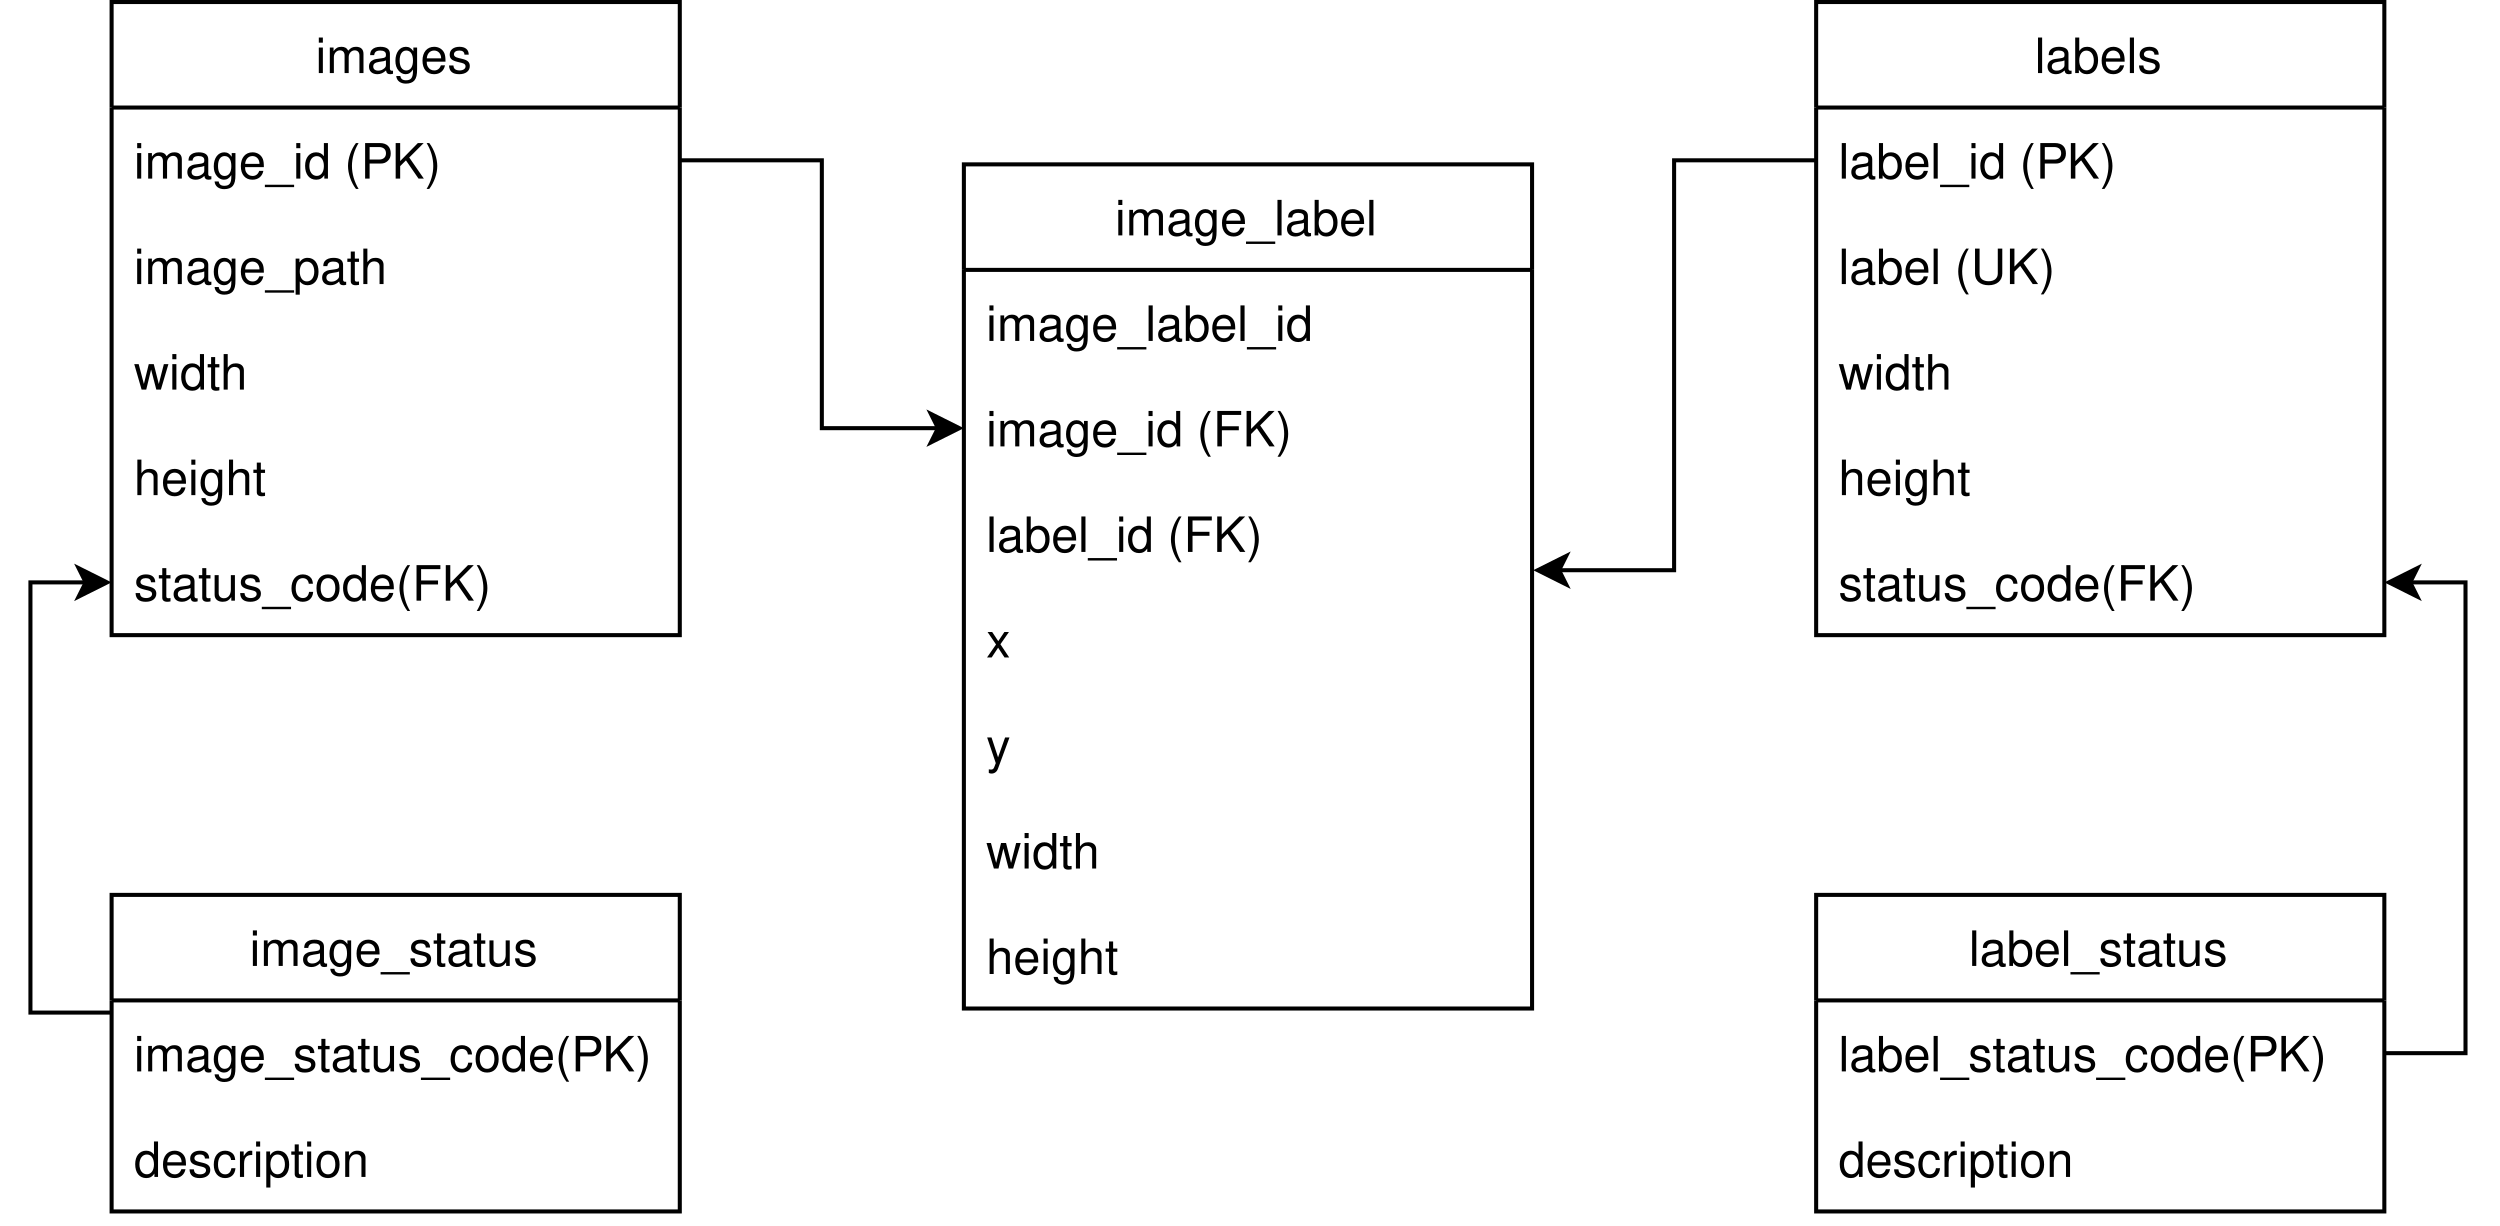
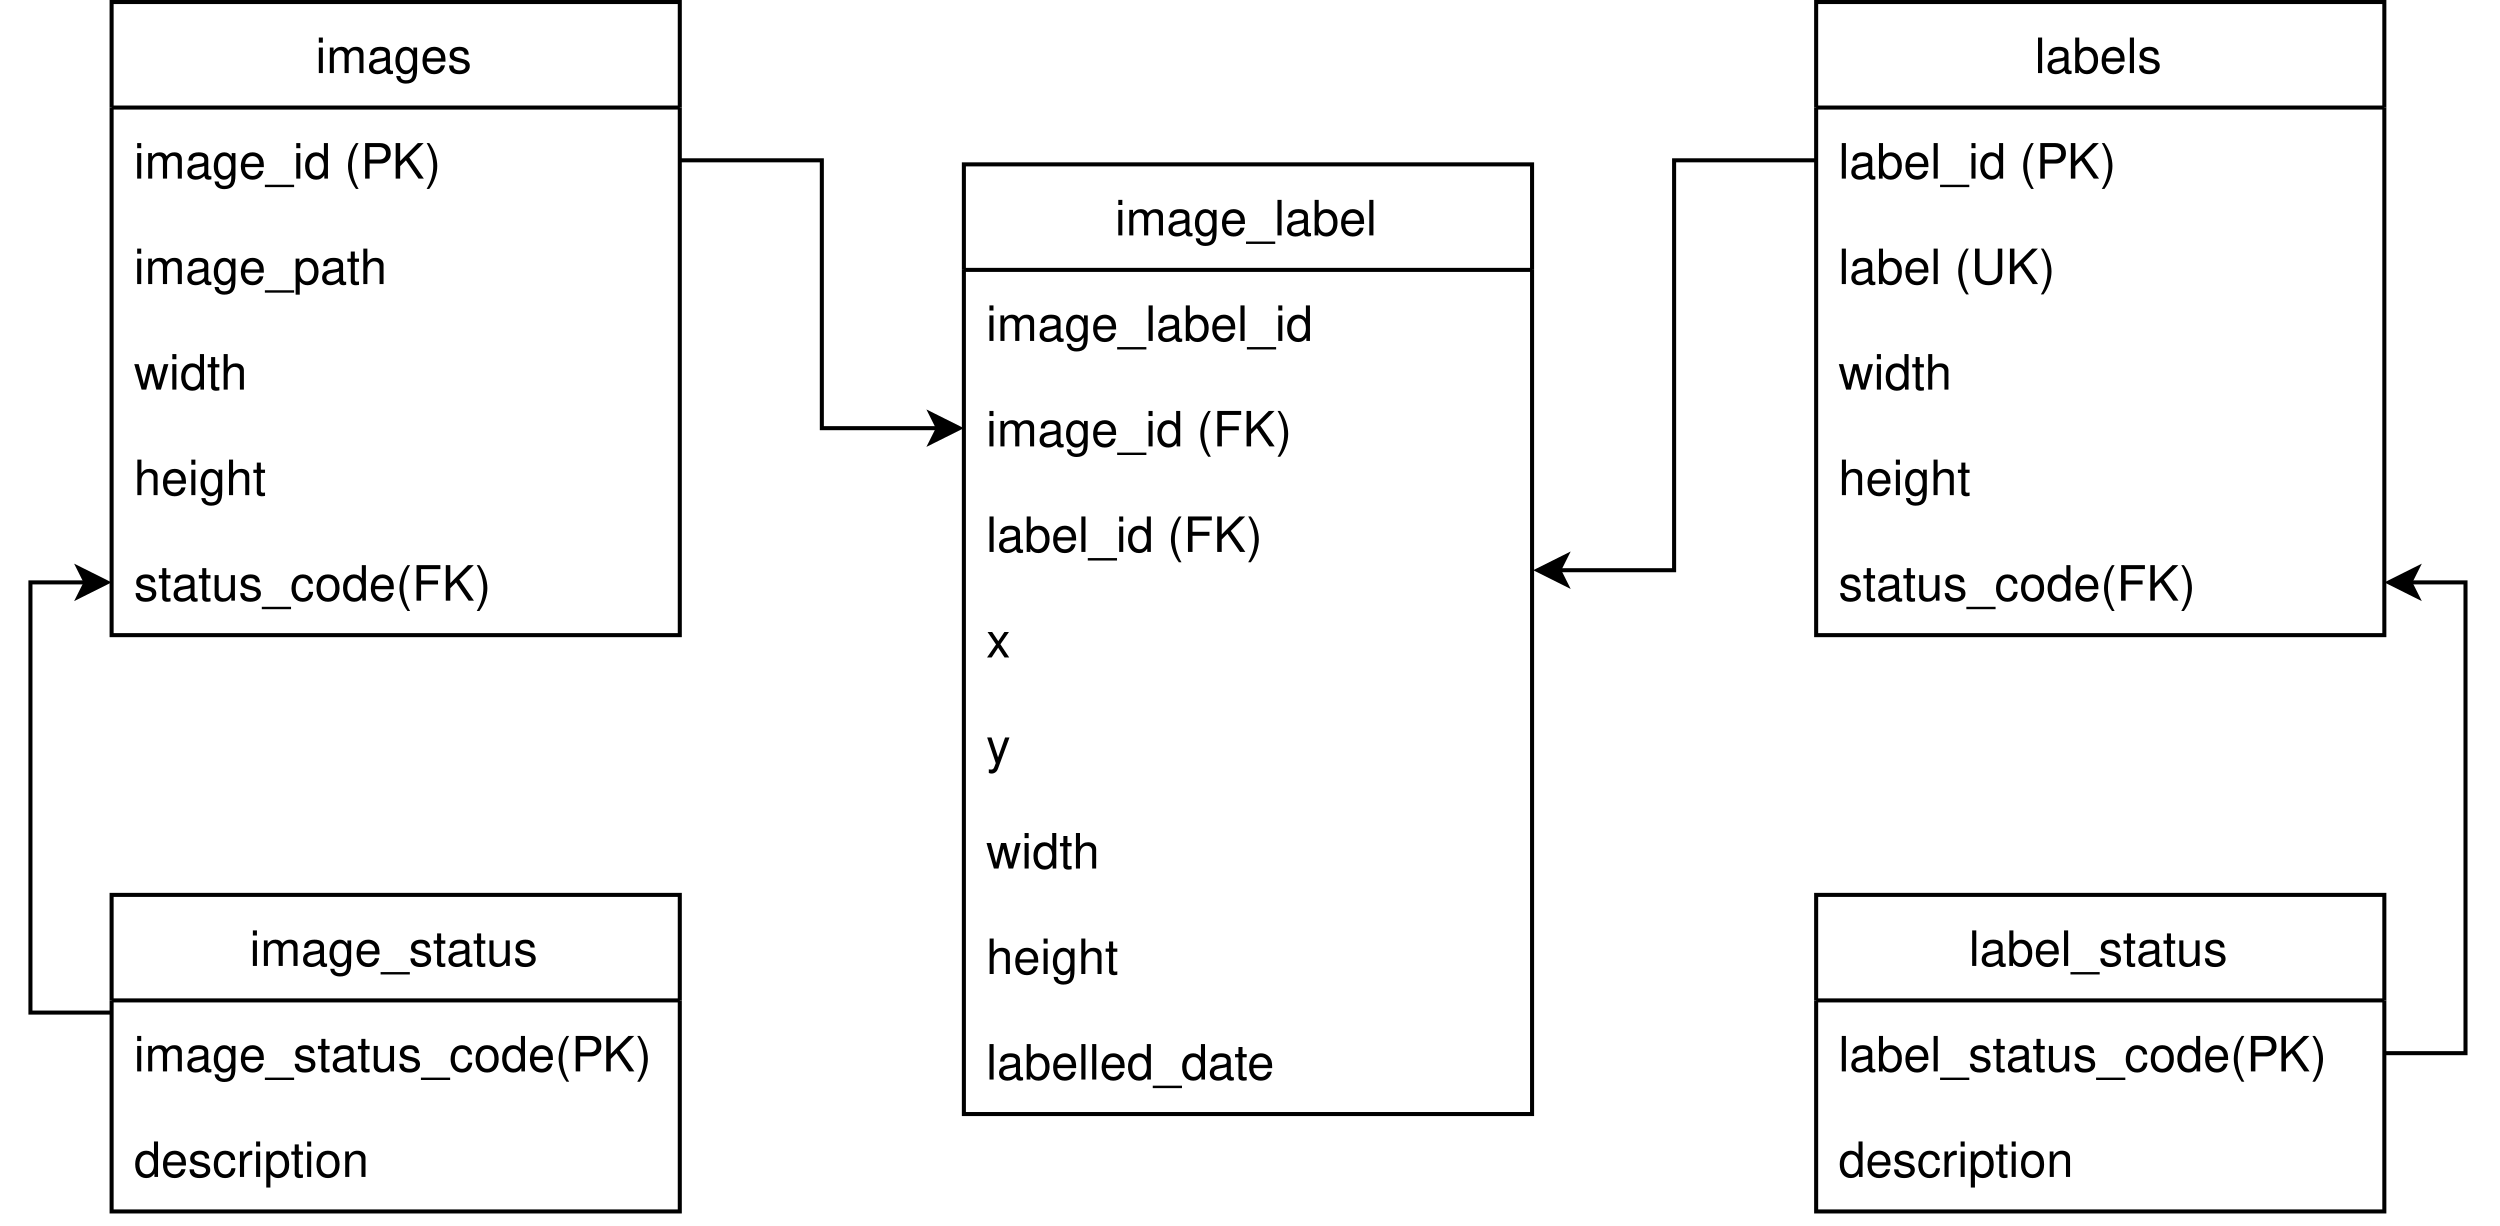
- <svg xmlns="http://www.w3.org/2000/svg" version="1.1" width="616px" height="302px" viewBox="-0.5 -0.5 616 302" content="&lt;mxfile host=&quot;&quot; modified=&quot;2020-07-06T00:30:29.280Z&quot; agent=&quot;5.0 (Windows NT 10.0; Win64; x64) AppleWebKit/537.36 (KHTML, like Gecko) Code/1.45.1 Chrome/78.0.39.130 Electron/7.2.4 Safari/537.36&quot; etag=&quot;1lDXs58d_zbheQYVADKj&quot; version=&quot;13.1.3&quot;&gt;&lt;diagram id=&quot;6hGFLwfOUW9BJ-s0fimq&quot; name=&quot;Page-1&quot;&gt;7Ztfb6M4EMA/TaS9l4o/AZLHbdq9lbYrVVed7vapcsEF3xqMjLMJ++lvDCZATFJacmxPshQp8TC28fyMPeMhC3eT7n/nKE++sgjThWNF+4V7s3Ace2kF8CUlZS1Zr9e1IOYkUkqt4IH8xEpoKemWRLjoKQrGqCB5XxiyLMOh6MkQ52zXV3tmtN9rjmKsCR5CRHXpXyQSSS1dOUEr/4xJnDQ9274aX4oaZTWSIkER23VE7u3C3XDGRP0r3W8wlcZr7FLX+3Ti6uHGOM7EqAp+XeMHols1OIqeMC3U7YmyGXOxIylFGZSun1kmHtQVC8phQmh0h0q2lX0WAoXfm9J1wjj5CfqIwiUbBHCZC4XU8WVrhNINo4yDIGNVB22lB9mY6objAqrdN2Ozj0Rf0b6neIcK0dwgoxTlBXmqbllWTBGPSXbNhGCpUlKGwFzg/Ulr2gdGMLkxS7HgJaioCl6gsKp5fcC8a2cJzP5alnRniKc4IDUz40PbLTz4ofidYBkMs3wEBcf6cP/lNw0qDFVUTDj7jo8gDHBBlMQZFCl+ltWkrQg8FR+VWLBcNpajkGTxXaVzs2wlf6jxShGDus+0mvkJiSKcSWxMIIGeDtMqZyQTlT28a/iA2TbWlbfw4MY3ULbbMnykOhcblsFYEKlwYZgAOywnwUi2/jDcBqY/jqVzCZSrYZSS45+G4ySOnjMjx7XGse7WAHw7wGA1H8BmAe8AVF0Ygm8naFvLGRHaGkLwQcS2eAzBMf3wySyn01i6I32cS7B0PY0VjsA1V0UYasJiliF620rBgNsswpEyX6tzxySYyh38BwtRKqcUbQWTPqhIG5e17lN2dN4vhPtiWx4qLUctU+Dvxlh056JuS44pEuRHv/0hQ1VVP3KOyo6CmhFty/dS0Lqlgdt3S5fBumv0F/Vd3z2CVN9Bi+wwlFEUdeeGpBAyPSoXxwQerw48XP8o8PDHPpTWavpTqTs5HZ5V9GHW19NkV2eX11mjDt3ZqUHWAaTZKSeRnDXu0H2e7lGAITmJ5JwBiO1oJPeG3dvZzRp62K4GrzTwJsCbM9awlxo8c3YzFaA3pzvjaQDN2c1kgqsZ3Rh976v8UZOcGiZ3Pka0vV+ZnNJ3wm5oYXJTL6B1zj6UcwaJ+q5Yg8yR2RqnMJwzPNQ3RuPZTMQ3Z0yov7Nh/Jqp/GaNC/UXNUxG6nIkZ01I2Rqqd5uQUi5YNx9lW8OmHJ2PGm0n51fYCazBy79l4cqynEbwTTZ4tVr6jeCm8c3rUtkt3WNOYLSY9xzx15q+eTWrZ/upucDRtnf/P3N0aJIGE+30ppypfZwz9c/nTI/1L50zHUia1if69c6hETYR8csR8fHrmsvlyJ0juEDSdCBr2gVauwImLn7JFXg/2dNmAegAjXARcpILwjKDcQLGOWPjU4eOZqG93NHjvAvtqaNHs9C+5gl9PyeQA0eQZqG9DMb/cKGFYvu3ptoBbv8c5t7+Cw==&lt;/diagram&gt;&lt;/mxfile&gt;">
+ <svg xmlns="http://www.w3.org/2000/svg" version="1.1" width="616px" height="302px" viewBox="-0.5 -0.5 616 302" content="&lt;mxfile host=&quot;&quot; modified=&quot;2020-07-06T10:06:56.738Z&quot; agent=&quot;5.0 (Windows NT 10.0; Win64; x64) AppleWebKit/537.36 (KHTML, like Gecko) Code/1.46.1 Chrome/78.0.39.130 Electron/7.3.1 Safari/537.36&quot; etag=&quot;7Qin3KbAXOPAxCVURIEE&quot; version=&quot;13.1.3&quot;&gt;&lt;diagram id=&quot;6hGFLwfOUW9BJ-s0fimq&quot; name=&quot;Page-1&quot;&gt;7Ztdb6M4FIZ/TaTZm4pv0stp2pmRpiNVW41m96pywQXvGIyM04T59WtjEyAmUzawNBeWIrU+HIN9Hsd5j0+ycjfZ/jMFRfqNxBCvHCver9zblePYnhXyP8JSSUsY+tKQUBQrp9bwiH5BZbSUdYtiWPYcGSGYoaJvjEiew4j1bIBSsuu7vRDcf2oBEqgZHiOAdesPFLNUWtdO2Nq/QJSkzZPt4FpeyUDjrGZSpiAmu47JvVu5G0oIk/9l+w3EInhNXGS/TyeuHgZGYc5GdQhkj1eAt2pyGDxDXKrhsaqZc7lDGQY5b928kJw9qisWb0cpwvE9qMhWPLNkIPrZtG5SQtEv7g8wv2RzA79MmULqBOJuCOMNwYRyQ07qB7SdHsXN1GMoLHm3h2Zu9pHpG9j3HO9ByZoBEoxBUaLnesiiYwZogvIbwhjJlJMeOhXNV0gZ3HdMKpSfIckgoxV3UVf9UGFV6/qAedeuEr76pS3trhBfcQBqZSaHe7fw+D+K3wmW4TDLJ+7gWB8evv6hQeXzYjUTSn7CIwgDXABGSc6bGL6IbiIwiL8rPiozI4W4WQEilCf3tc+t11r+VPMVJsL7vuB65acojmEusBEGGHg+LKuCoJzV8fBv+IuHbWNd+SufD3zD23bb5i/hTtmG5HwuANUEIV8AOygWwRDbYDTcBmYwjqUzB8r1MErB8bvhOImj7yzI8VrjKB9rAJ4PMFwvB7DZwDsA1SMMwfMJ2pa3IEJbQ8g1CNuWTxEXph8+me10Gkt3pMaZg6Xra6xgzKW5avKppiQhOcB3rZUHcJvHMFbha33uiQBTy8F/IGOVEqVgy4jQoCxrJOtJZViSLY3UOBy1K3F5m0DWX3pijL+NJYUYMPTaTy+GAlV3/UgpqDoOakW0d34QhlaWhm5flnrhdTfob/q7gXsESY6gRXaYyiiKurhBGU+ZnpTEMYnHf0483OAo8QjGvildb/q7Uhc5HZ519mH2V9Zf+peZdehiR4KUCaT5pJxEctG8Q9c83aMAQ3ISySUTENvRSO4Nu/PZLZp62K4GrzLwJsBbMtewPQ2eObuZCtBfUs74GkBzdjOZ4HpBGeOeqE5hGD/FgEEDckJiYS15jDqcWJgq4+qMZN/237PKqEuabo5oioxdtM5otO+Q7evyRoIsgNE4UxgumefrCsdI1In4lkzudXljBOpUfosm+Po3bkxpcT6Si1YWbQ3VpVQWleLqFhabk/r5Couj4+S8R5x4eGj1l2hcWZbTGP4WN7xae0FjuG20uWxV3dYDpIjPFtK3hHg39M1X6nqxn72oOzr27sWu0aFFGs4dp7OK3/Zx8Tv4ffH72H/u4vdA9VuWZuQnh0bYZMRvZ8TH37v1vJGfHI3Ym3S2oZe/u0ClFDB5cU8KXHQZvNkAOkBjWEYUFQyR3GCcgHHJ3PjUoaPZaOc7elx2oz119Gg22pPv0Is+gRw4gjQb7TwY/8eNljfb36dJAdz+ys+9+xc=&lt;/diagram&gt;&lt;/mxfile&gt;">
  <defs>
    <clipPath id="mx-clip-451-31-132-26-0">
      <rect x="451" y="31" width="132" height="26" />
    </clipPath>
    <clipPath id="mx-clip-451-57-132-26-0">
      <rect x="451" y="57" width="132" height="26" />
    </clipPath>
    <clipPath id="mx-clip-451-83-132-26-0">
      <rect x="451" y="83" width="132" height="26" />
    </clipPath>
    <clipPath id="mx-clip-451-109-132-26-0">
      <rect x="451" y="109" width="132" height="26" />
    </clipPath>
    <clipPath id="mx-clip-451-135-132-26-0">
      <rect x="451" y="135" width="132" height="26" />
    </clipPath>
    <clipPath id="mx-clip-241-71-132-26-0">
      <rect x="241" y="71" width="132" height="26" />
    </clipPath>
    <clipPath id="mx-clip-241-97-132-26-0">
      <rect x="241" y="97" width="132" height="26" />
    </clipPath>
    <clipPath id="mx-clip-241-123-132-26-0">
      <rect x="241" y="123" width="132" height="26" />
    </clipPath>
    <clipPath id="mx-clip-241-149-132-26-0">
      <rect x="241" y="149" width="132" height="26" />
    </clipPath>
    <clipPath id="mx-clip-241-175-132-26-0">
      <rect x="241" y="175" width="132" height="26" />
    </clipPath>
    <clipPath id="mx-clip-241-201-132-26-0">
      <rect x="241" y="201" width="132" height="26" />
    </clipPath>
    <clipPath id="mx-clip-241-227-132-26-0">
      <rect x="241" y="227" width="132" height="26" />
+     </clipPath>
+     <clipPath id="mx-clip-241-253-132-26-0">
+       <rect x="241" y="253" width="132" height="26" />
    </clipPath>
    <clipPath id="mx-clip-31-31-132-26-0">
      <rect x="31" y="31" width="132" height="26" />
    </clipPath>
    <clipPath id="mx-clip-31-57-132-26-0">
      <rect x="31" y="57" width="132" height="26" />
    </clipPath>
    <clipPath id="mx-clip-31-83-132-26-0">
      <rect x="31" y="83" width="132" height="26" />
    </clipPath>
    <clipPath id="mx-clip-31-109-132-26-0">
      <rect x="31" y="109" width="132" height="26" />
    </clipPath>
    <clipPath id="mx-clip-31-135-132-26-0">
      <rect x="31" y="135" width="132" height="26" />
    </clipPath>
    <clipPath id="mx-clip-451-251-132-26-0">
      <rect x="451" y="251" width="132" height="26" />
    </clipPath>
    <clipPath id="mx-clip-451-277-132-26-0">
      <rect x="451" y="277" width="132" height="26" />
    </clipPath>
    <clipPath id="mx-clip-31-251-132-26-0">
      <rect x="31" y="251" width="132" height="26" />
    </clipPath>
    <clipPath id="mx-clip-31-277-132-26-0">
      <rect x="31" y="277" width="132" height="26" />
    </clipPath>
  </defs>
  <g>
    <path d="M 447 26 L 447 0 L 587 0 L 587 26" fill="none" stroke="#000000" stroke-miterlimit="10" pointer-events="all" />
    <path d="M 447 26 L 447 156 L 587 156 L 587 26" fill="none" stroke="#000000" stroke-miterlimit="10" pointer-events="none" />
    <path d="M 447 26 L 587 26" fill="none" stroke="#000000" stroke-miterlimit="10" pointer-events="none" />
    <g fill="#000000" font-family="Helvetica" text-anchor="middle" font-size="12px">
      <text x="516.5" y="17.5">
                labels
            </text>
    </g>
    <g fill="#000000" font-family="Helvetica" clip-path="url(#mx-clip-451-31-132-26-0)" font-size="12px">
      <text x="452.5" y="43.5">
                label_id (PK)
            </text>
    </g>
    <g fill="#000000" font-family="Helvetica" clip-path="url(#mx-clip-451-57-132-26-0)" font-size="12px">
      <text x="452.5" y="69.5">
                label (UK)
            </text>
    </g>
    <g fill="#000000" font-family="Helvetica" clip-path="url(#mx-clip-451-83-132-26-0)" font-size="12px">
      <text x="452.5" y="95.5">
                width
            </text>
    </g>
    <g fill="#000000" font-family="Helvetica" clip-path="url(#mx-clip-451-109-132-26-0)" font-size="12px">
      <text x="452.5" y="121.5">
                height
            </text>
    </g>
    <g fill="#000000" font-family="Helvetica" clip-path="url(#mx-clip-451-135-132-26-0)" font-size="12px">
      <text x="452.5" y="147.5">
                status_code(FK)
            </text>
    </g>
    <path d="M 587 259 L 607 259 L 607 143 L 593.37 143" fill="none" stroke="#000000" stroke-miterlimit="10" pointer-events="none" />
    <path d="M 588.12 143 L 595.12 139.5 L 593.37 143 L 595.12 146.5 Z" fill="#000000" stroke="#000000" stroke-miterlimit="10" pointer-events="none" />
    <path d="M 237 66 L 237 40 L 377 40 L 377 66" fill="none" stroke="#000000" stroke-miterlimit="10" pointer-events="none" />
-     <path d="M 237 66 L 237 248 L 377 248 L 377 66" fill="none" stroke="#000000" stroke-miterlimit="10" pointer-events="none" />
+     <path d="M 237 66 L 237 274 L 377 274 L 377 66" fill="none" stroke="#000000" stroke-miterlimit="10" pointer-events="none" />
    <path d="M 237 66 L 377 66" fill="none" stroke="#000000" stroke-miterlimit="10" pointer-events="none" />
    <g fill="#000000" font-family="Helvetica" text-anchor="middle" font-size="12px">
      <text x="306.5" y="57.5">
                image_label
            </text>
    </g>
    <g fill="#000000" font-family="Helvetica" clip-path="url(#mx-clip-241-71-132-26-0)" font-size="12px">
      <text x="242.5" y="83.5">
                image_label_id
            </text>
    </g>
    <g fill="#000000" font-family="Helvetica" clip-path="url(#mx-clip-241-97-132-26-0)" font-size="12px">
      <text x="242.5" y="109.5">
                image_id (FK)
            </text>
    </g>
    <g fill="#000000" font-family="Helvetica" clip-path="url(#mx-clip-241-123-132-26-0)" font-size="12px">
      <text x="242.5" y="135.5">
                label_id (FK)
            </text>
    </g>
    <g fill="#000000" font-family="Helvetica" clip-path="url(#mx-clip-241-149-132-26-0)" font-size="12px">
      <text x="242.5" y="161.5">
                x
            </text>
    </g>
    <g fill="#000000" font-family="Helvetica" clip-path="url(#mx-clip-241-175-132-26-0)" font-size="12px">
      <text x="242.5" y="187.5">
                y
            </text>
    </g>
    <g fill="#000000" font-family="Helvetica" clip-path="url(#mx-clip-241-201-132-26-0)" font-size="12px">
      <text x="242.5" y="213.5">
                width
            </text>
    </g>
    <g fill="#000000" font-family="Helvetica" clip-path="url(#mx-clip-241-227-132-26-0)" font-size="12px">
      <text x="242.5" y="239.5">
                height
+             </text>
+     </g>
+     <g fill="#000000" font-family="Helvetica" clip-path="url(#mx-clip-241-253-132-26-0)" font-size="12px">
+       <text x="242.5" y="265.5">
+                 labelled_date
            </text>
    </g>
    <path d="M 27 26 L 27 0 L 167 0 L 167 26" fill="none" stroke="#000000" stroke-miterlimit="10" pointer-events="none" />
    <path d="M 27 26 L 27 156 L 167 156 L 167 26" fill="none" stroke="#000000" stroke-miterlimit="10" pointer-events="none" />
    <path d="M 27 26 L 167 26" fill="none" stroke="#000000" stroke-miterlimit="10" pointer-events="none" />
    <g fill="#000000" font-family="Helvetica" text-anchor="middle" font-size="12px">
      <text x="96.5" y="17.5">
                images
            </text>
    </g>
    <g fill="#000000" font-family="Helvetica" clip-path="url(#mx-clip-31-31-132-26-0)" font-size="12px">
      <text x="32.5" y="43.5">
                image_id (PK)
            </text>
    </g>
    <g fill="#000000" font-family="Helvetica" clip-path="url(#mx-clip-31-57-132-26-0)" font-size="12px">
      <text x="32.5" y="69.5">
                image_path
            </text>
    </g>
    <g fill="#000000" font-family="Helvetica" clip-path="url(#mx-clip-31-83-132-26-0)" font-size="12px">
      <text x="32.5" y="95.5">
                width
            </text>
    </g>
    <g fill="#000000" font-family="Helvetica" clip-path="url(#mx-clip-31-109-132-26-0)" font-size="12px">
      <text x="32.5" y="121.5">
                height
            </text>
    </g>
    <g fill="#000000" font-family="Helvetica" clip-path="url(#mx-clip-31-135-132-26-0)" font-size="12px">
      <text x="32.5" y="147.5">
                status_code(FK)
            </text>
    </g>
    <path d="M 167 39 L 202 39 L 202 105 L 230.63 105" fill="none" stroke="#000000" stroke-miterlimit="10" pointer-events="none" />
    <path d="M 235.88 105 L 228.88 108.5 L 230.63 105 L 228.88 101.5 Z" fill="#000000" stroke="#000000" stroke-miterlimit="10" pointer-events="none" />
    <path d="M 447 39 L 412 39 L 412 140 L 383.65 140" fill="none" stroke="#000000" stroke-miterlimit="10" pointer-events="none" />
    <path d="M 378.4 140 L 385.4 136.5 L 383.65 140 L 385.4 143.5 Z" fill="#000000" stroke="#000000" stroke-miterlimit="10" pointer-events="none" />
    <path d="M 27 249 L 7 249 L 7 143 L 20.63 143" fill="none" stroke="#000000" stroke-miterlimit="10" pointer-events="none" />
    <path d="M 25.88 143 L 18.88 146.5 L 20.63 143 L 18.88 139.5 Z" fill="#000000" stroke="#000000" stroke-miterlimit="10" pointer-events="none" />
    <path d="M 447 246 L 447 220 L 587 220 L 587 246" fill="none" stroke="#000000" stroke-miterlimit="10" pointer-events="none" />
    <path d="M 447 246 L 447 298 L 587 298 L 587 246" fill="none" stroke="#000000" stroke-miterlimit="10" pointer-events="none" />
    <path d="M 447 246 L 587 246" fill="none" stroke="#000000" stroke-miterlimit="10" pointer-events="none" />
    <g fill="#000000" font-family="Helvetica" text-anchor="middle" font-size="12px">
      <text x="516.5" y="237.5">
                label_status
            </text>
    </g>
    <g fill="#000000" font-family="Helvetica" clip-path="url(#mx-clip-451-251-132-26-0)" font-size="12px">
      <text x="452.5" y="263.5">
                label_status_code(PK)
            </text>
    </g>
    <g fill="#000000" font-family="Helvetica" clip-path="url(#mx-clip-451-277-132-26-0)" font-size="12px">
      <text x="452.5" y="289.5">
                description
            </text>
    </g>
    <path d="M 27 246 L 27 220 L 167 220 L 167 246" fill="none" stroke="#000000" stroke-miterlimit="10" pointer-events="none" />
    <path d="M 27 246 L 27 298 L 167 298 L 167 246" fill="none" stroke="#000000" stroke-miterlimit="10" pointer-events="none" />
    <path d="M 27 246 L 167 246" fill="none" stroke="#000000" stroke-miterlimit="10" pointer-events="none" />
    <g fill="#000000" font-family="Helvetica" text-anchor="middle" font-size="12px">
      <text x="96.5" y="237.5">
                image_status
            </text>
    </g>
    <g fill="#000000" font-family="Helvetica" clip-path="url(#mx-clip-31-251-132-26-0)" font-size="12px">
      <text x="32.5" y="263.5">
                image_status_code(PK)
            </text>
    </g>
    <g fill="#000000" font-family="Helvetica" clip-path="url(#mx-clip-31-277-132-26-0)" font-size="12px">
      <text x="32.5" y="289.5">
                description
            </text>
    </g>
  </g>
</svg>
